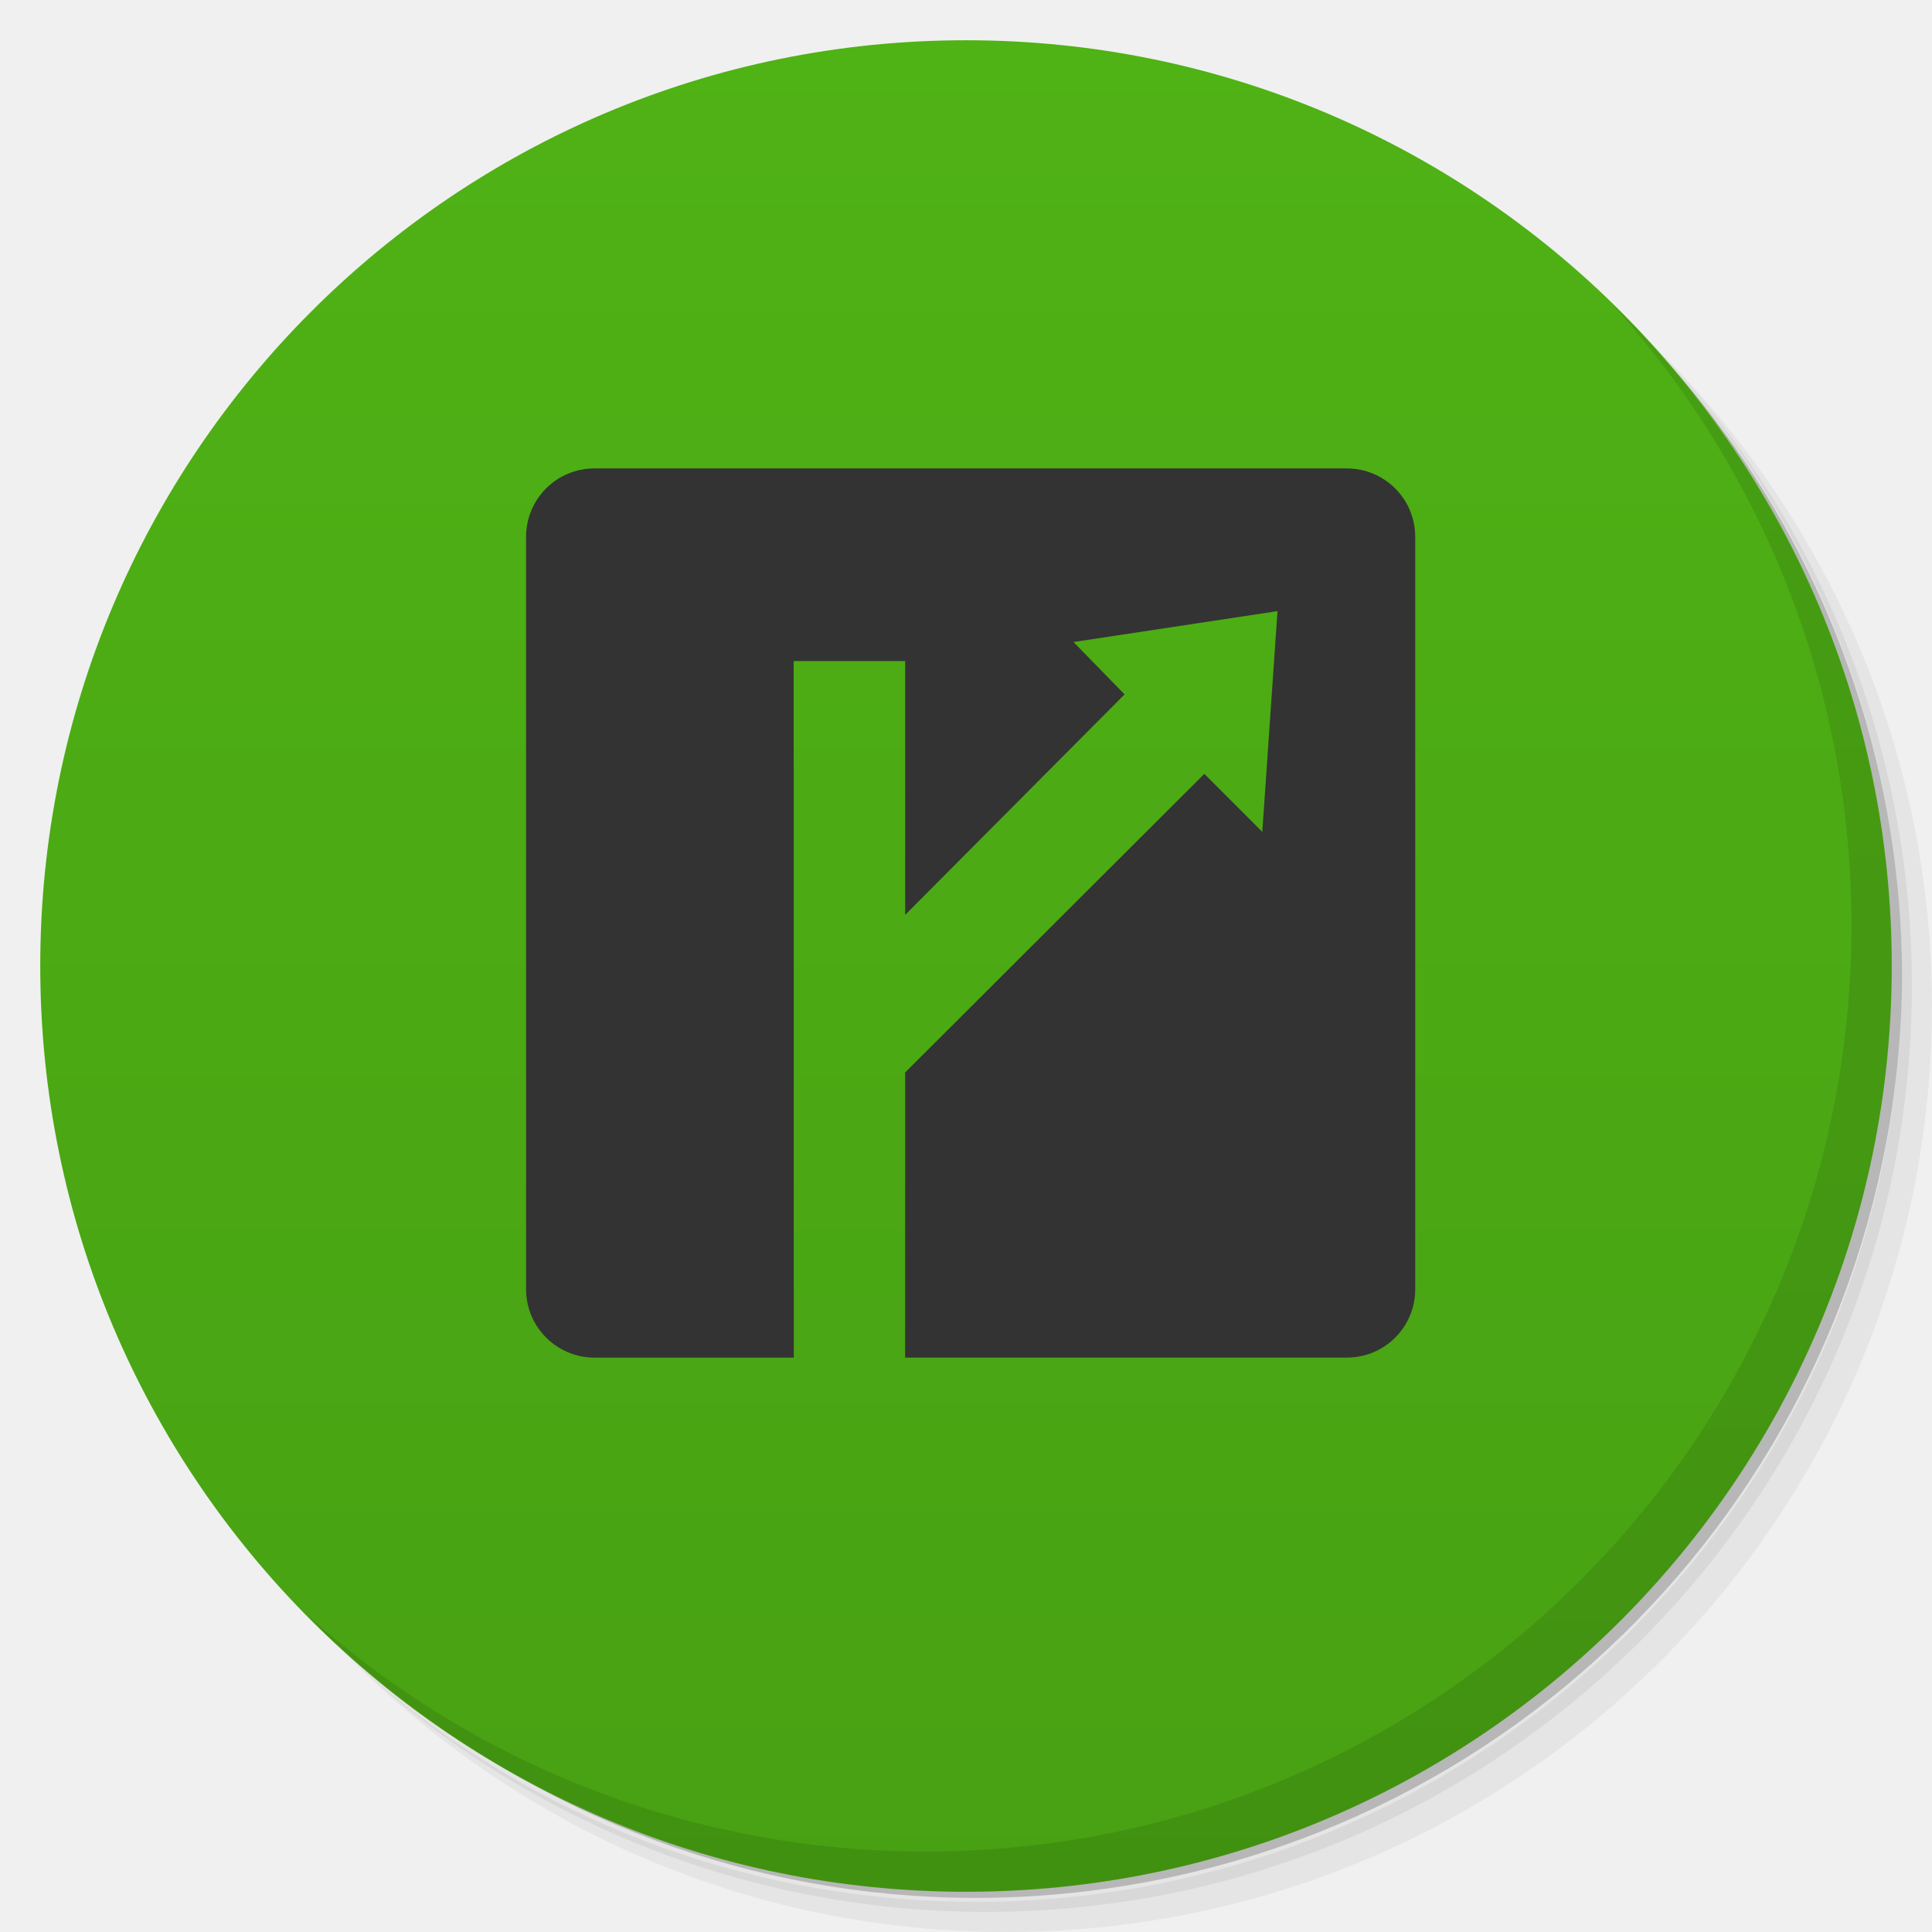
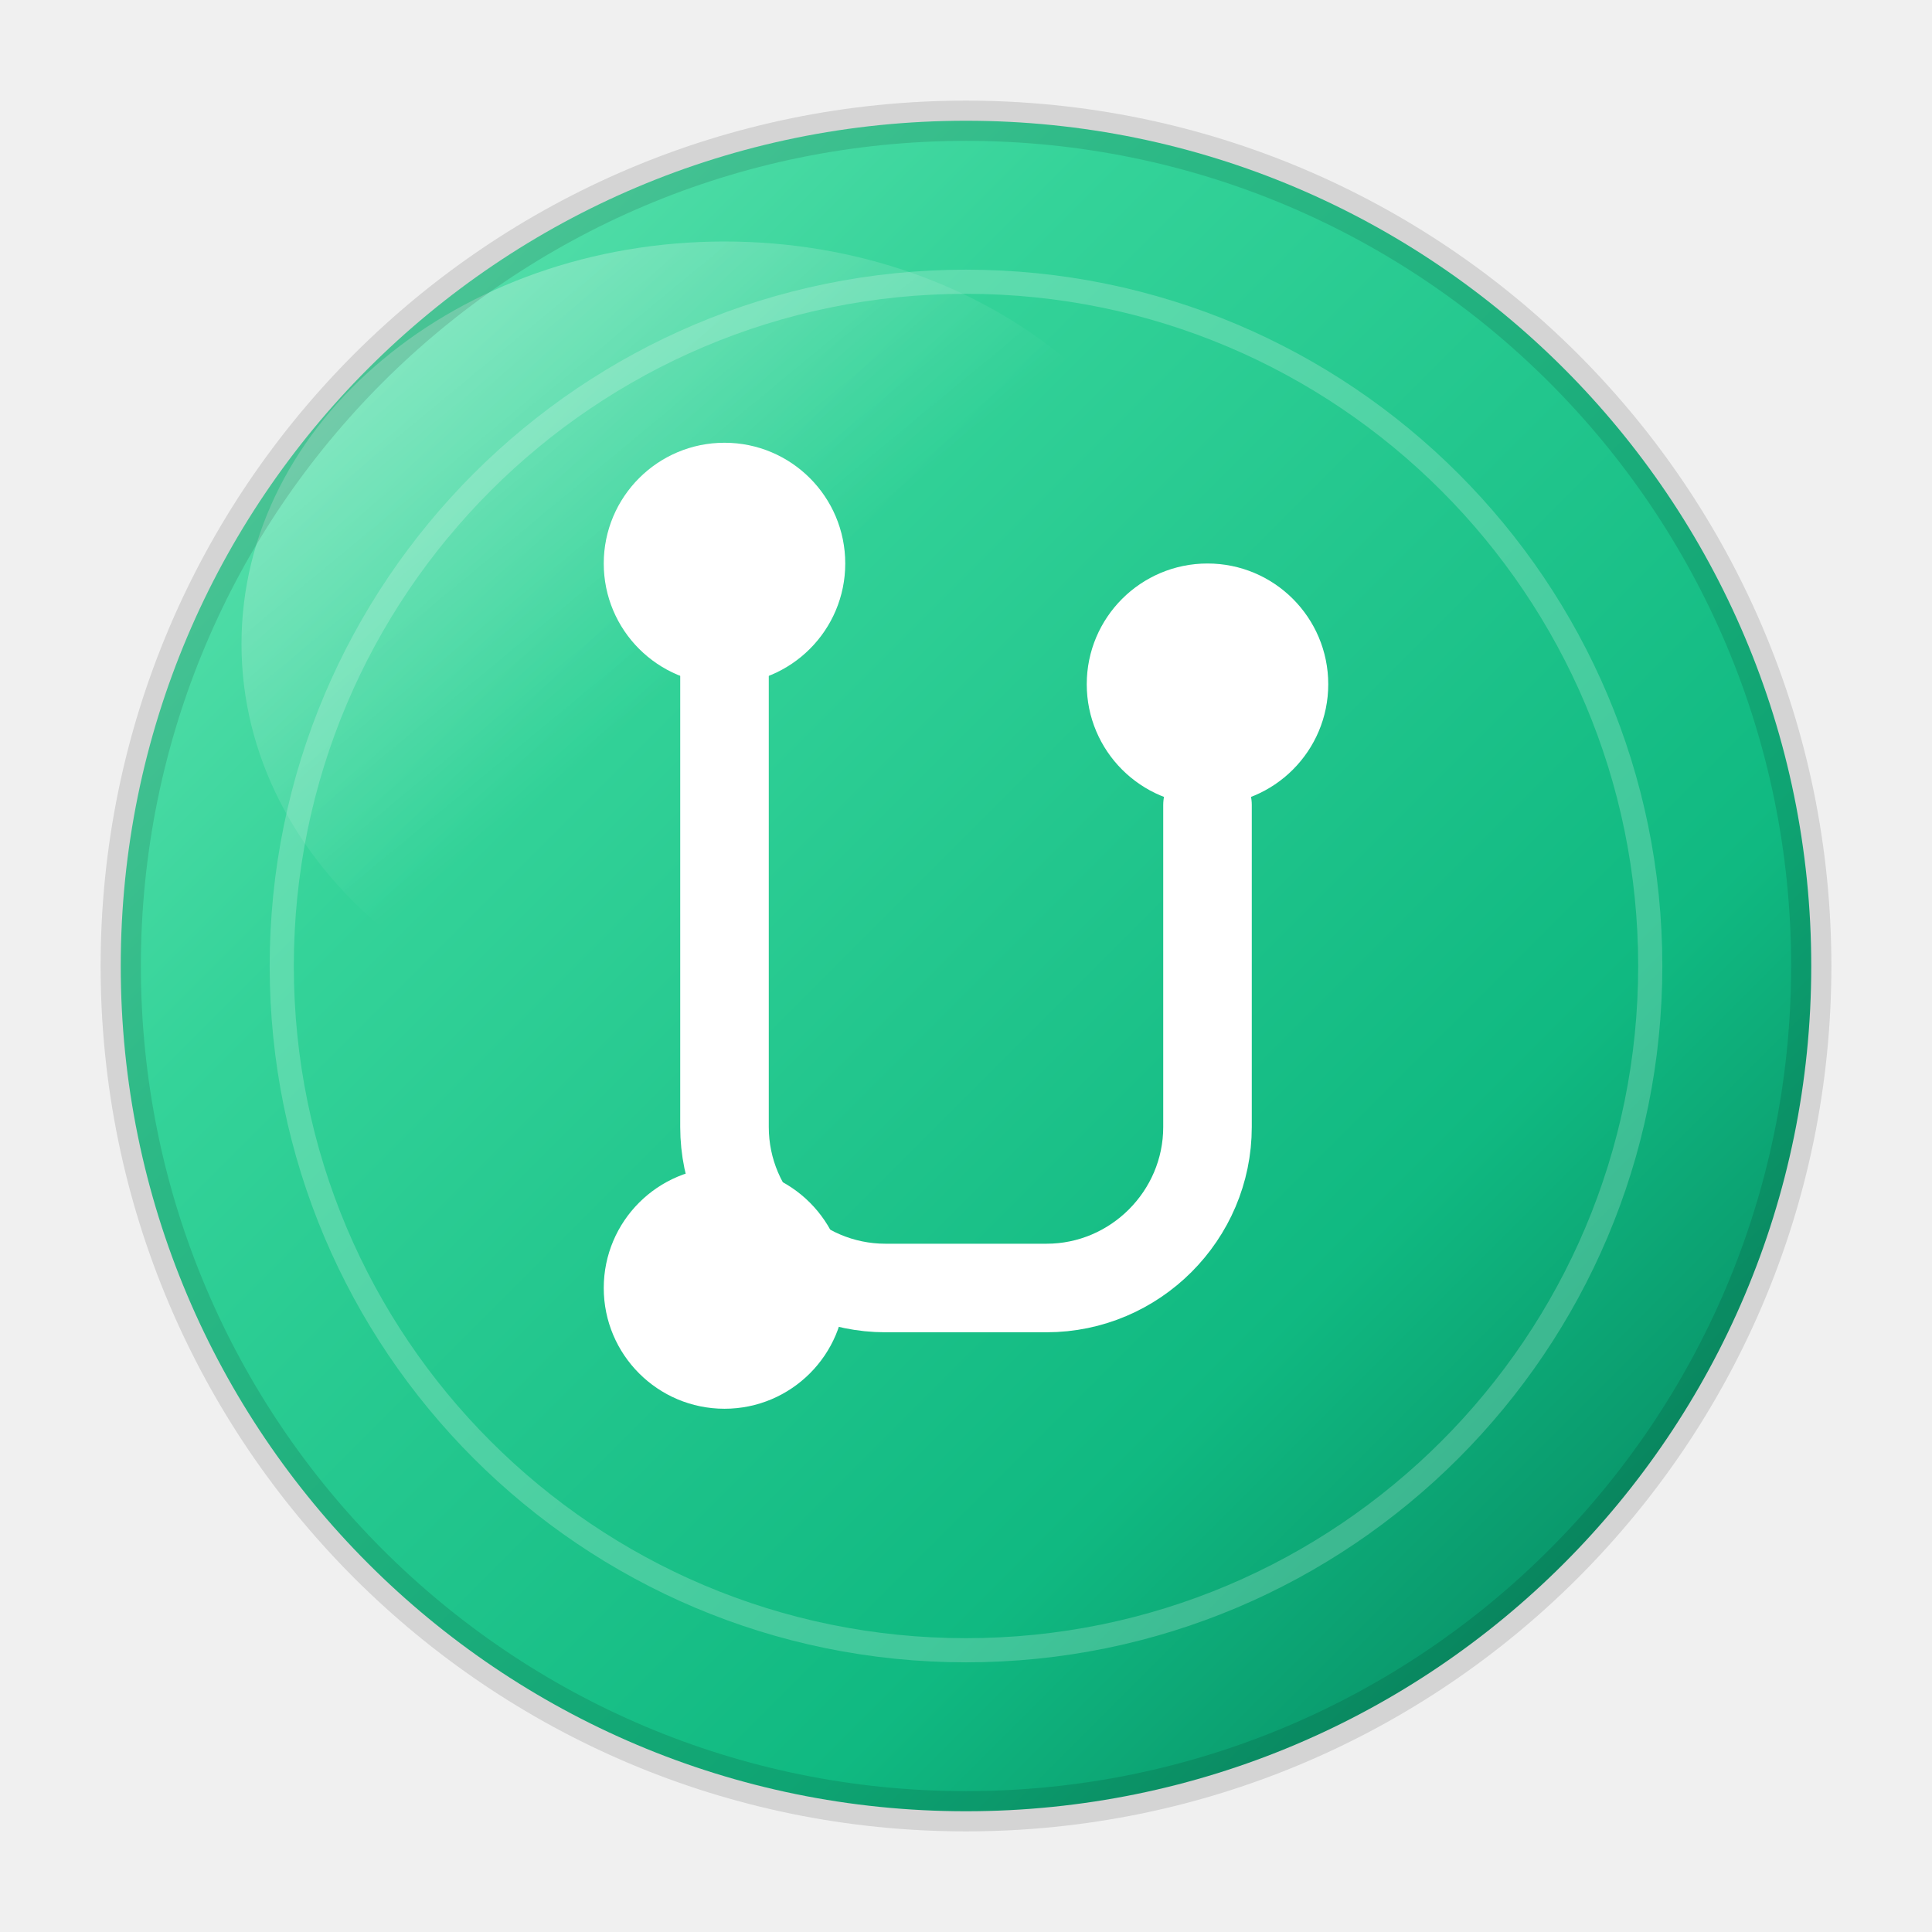
- <svg xmlns="http://www.w3.org/2000/svg" viewBox="0 0 48 48" version="1.1" id="svg3877">
-   <defs id="defs3832">
-     <linearGradient id="linearGradient3764" x1="1" x2="47" gradientUnits="userSpaceOnUse" gradientTransform="matrix(0,-1,1,0,-1.5e-6,48)">
-       <stop style="stop-color:#48a113;stop-opacity:1" id="stop3817" />
-       <stop offset="1" style="stop-color:#4fb215;stop-opacity:1" id="stop3819" />
+ <svg xmlns="http://www.w3.org/2000/svg" width="48" height="48" viewBox="0 0 48 48" fill="none">
+   <defs>
+     <linearGradient id="premiumGrad" x1="0%" y1="0%" x2="100%" y2="100%">
+       <stop offset="0%" stop-color="#6EE7B7" />
+       <stop offset="30%" stop-color="#34D399" />
+       <stop offset="70%" stop-color="#10B981" />
+       <stop offset="100%" stop-color="#047857" />
    </linearGradient>
-     <clipPath id="clipPath-170373740">
-       <g transform="translate(0,-1004.362)" id="g3824">
-         <path d="m -24 13 c 0 1.105 -0.672 2 -1.5 2 -0.828 0 -1.5 -0.895 -1.5 -2 0 -1.105 0.672 -2 1.5 -2 0.828 0 1.5 0.895 1.5 2 z" transform="matrix(15.33333,0,0,11.5,415,878.8622)" style="fill:#1890d0" id="path3822" />
-       </g>
-     </clipPath>
-     <clipPath id="clipPath-182621526">
-       <g transform="translate(0,-1004.362)" id="g3829">
-         <path d="m -24 13 c 0 1.105 -0.672 2 -1.5 2 -0.828 0 -1.5 -0.895 -1.5 -2 0 -1.105 0.672 -2 1.5 -2 0.828 0 1.5 0.895 1.5 2 z" transform="matrix(15.33333,0,0,11.5,415,878.8622)" style="fill:#1890d0" id="path3827" />
-       </g>
+     <linearGradient id="premiumShine" x1="0%" y1="0%" x2="100%" y2="100%">
+       <stop offset="0%" stop-color="#FFFFFF" stop-opacity="0.4" />
+       <stop offset="50%" stop-color="#FFFFFF" stop-opacity="0" />
+       <stop offset="100%" stop-color="#FFFFFF" stop-opacity="0" />
+     </linearGradient>
+     <clipPath id="circleClip">
+       <circle cx="24" cy="24" r="21" />
    </clipPath>
  </defs>
-   <g id="g3840">
-     <path d="m 36.31 5 c 5.859 4.062 9.688 10.831 9.688 18.5 c 0 12.426 -10.07 22.5 -22.5 22.5 c -7.669 0 -14.438 -3.828 -18.5 -9.688 c 1.037 1.822 2.306 3.499 3.781 4.969 c 4.085 3.712 9.514 5.969 15.469 5.969 c 12.703 0 23 -10.298 23 -23 c 0 -5.954 -2.256 -11.384 -5.969 -15.469 c -1.469 -1.475 -3.147 -2.744 -4.969 -3.781 z m 4.969 3.781 c 3.854 4.113 6.219 9.637 6.219 15.719 c 0 12.703 -10.297 23 -23 23 c -6.081 0 -11.606 -2.364 -15.719 -6.219 c 4.16 4.144 9.883 6.719 16.219 6.719 c 12.703 0 23 -10.298 23 -23 c 0 -6.335 -2.575 -12.06 -6.719 -16.219 z" style="opacity:0.05" id="path3834" />
-     <path d="m 41.28 8.781 c 3.712 4.085 5.969 9.514 5.969 15.469 c 0 12.703 -10.297 23 -23 23 c -5.954 0 -11.384 -2.256 -15.469 -5.969 c 4.113 3.854 9.637 6.219 15.719 6.219 c 12.703 0 23 -10.298 23 -23 c 0 -6.081 -2.364 -11.606 -6.219 -15.719 z" style="opacity:0.1" id="path3836" />
-     <path d="m 31.25 2.375 c 8.615 3.154 14.75 11.417 14.75 21.13 c 0 12.426 -10.07 22.5 -22.5 22.5 c -9.708 0 -17.971 -6.135 -21.12 -14.75 a 23 23 0 0 0 44.875 -7 a 23 23 0 0 0 -16 -21.875 z" style="opacity:0.2" id="path3838" />
-   </g>
-   <g id="g3844">
-     <path d="m 24 1 c 12.703 0 23 10.297 23 23 c 0 12.703 -10.297 23 -23 23 -12.703 0 -23 -10.297 -23 -23 0 -12.703 10.297 -23 23 -23 z" style="fill:url(#linearGradient3764);fill-opacity:1" id="path3842" />
-   </g>
-   <g id="g3875">
-     <path d="m 40.03 7.531 c 3.712 4.084 5.969 9.514 5.969 15.469 0 12.703 -10.297 23 -23 23 c -5.954 0 -11.384 -2.256 -15.469 -5.969 4.178 4.291 10.01 6.969 16.469 6.969 c 12.703 0 23 -10.298 23 -23 0 -6.462 -2.677 -12.291 -6.969 -16.469 z" style="opacity:0.1" id="path3873" />
-   </g>
-   <path style="fill:#333333;fill-rule:evenodd;stroke:none;stroke-width:1.521px;stroke-linecap:butt;stroke-linejoin:miter;stroke-opacity:1" d="m 13.567,33.231 c 0.307,0.307 0.733,0.499 1.204,0.499 l 4.95,7.5e-5 -0.002,-17.307 2.77,4.2e-5 1e-4,6.306 5.451,-5.477 -1.269,-1.301 5.068,-0.768 -0.378,5.484 -1.44,-1.441 -7.432,7.418 -0.002,7.085 10.973,1.64e-4 c 0.942,1.5e-5 1.701,-0.759 1.701,-1.701 l -2.26e-4,-18.689 c -1.5e-5,-0.942 -0.759,-1.701 -1.701,-1.701 l -18.689,-2.86e-4 c -0.942,-1.3e-5 -1.701,0.759 -1.701,1.701 l 2.84e-4,18.689 c 6e-6,0.471 0.19,0.895 0.497,1.202 z" id="rect3378" />
+   <circle cx="24" cy="24" r="21" fill="url(#premiumGrad)" />
+   <ellipse cx="18" cy="16" rx="12" ry="10" fill="url(#premiumShine)" clip-path="url(#circleClip)" />
+   <circle cx="24" cy="24" r="17" fill="none" stroke="#FFFFFF" stroke-opacity="0.2" stroke-width="0.6" />
+   <path d="M18 14V28M18 28C18 30.2 19.8 32 22 32H26C28.2 32 30 30.2 30 28V20" stroke="#FFFFFF" stroke-width="2.2" stroke-linecap="round" stroke-linejoin="round" />
+   <circle cx="18" cy="14" r="3" fill="#FFFFFF" />
+   <circle cx="30" cy="17" r="3" fill="#FFFFFF" />
+   <circle cx="18" cy="32" r="3" fill="#FFFFFF" />
+   <circle cx="24" cy="24" r="21" fill="none" stroke="#000000" stroke-opacity="0.12" stroke-width="1" />
</svg>
